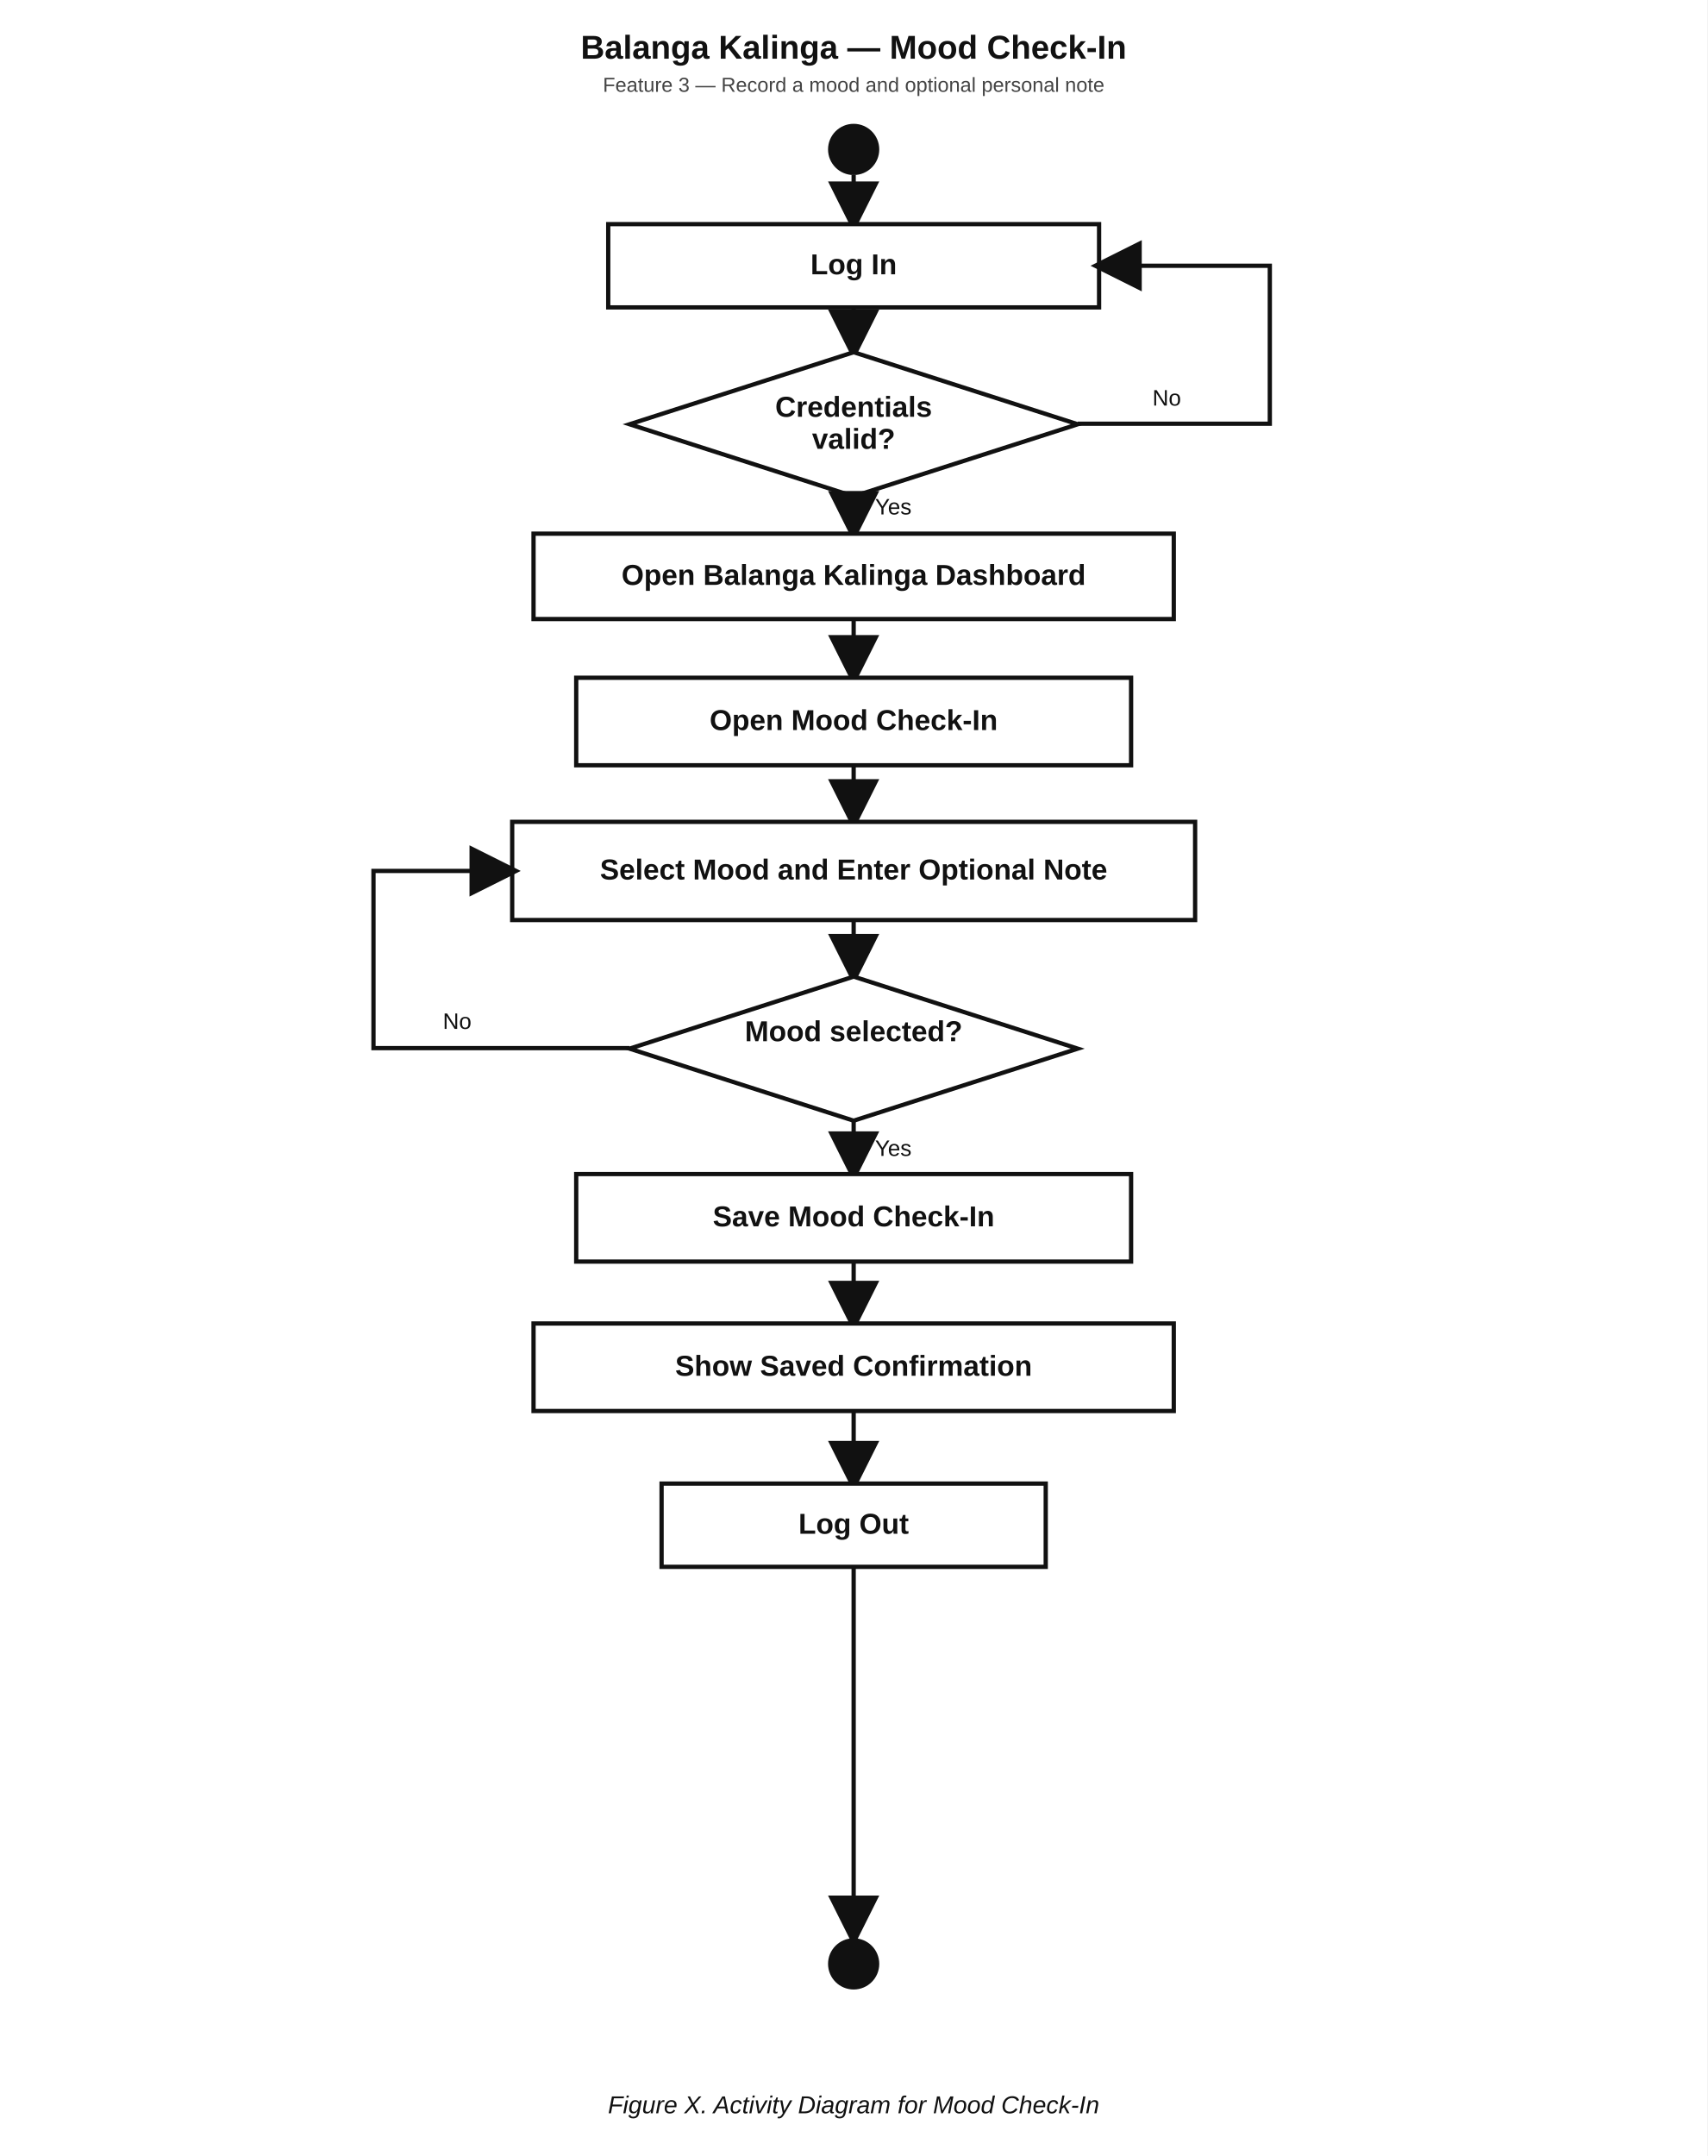
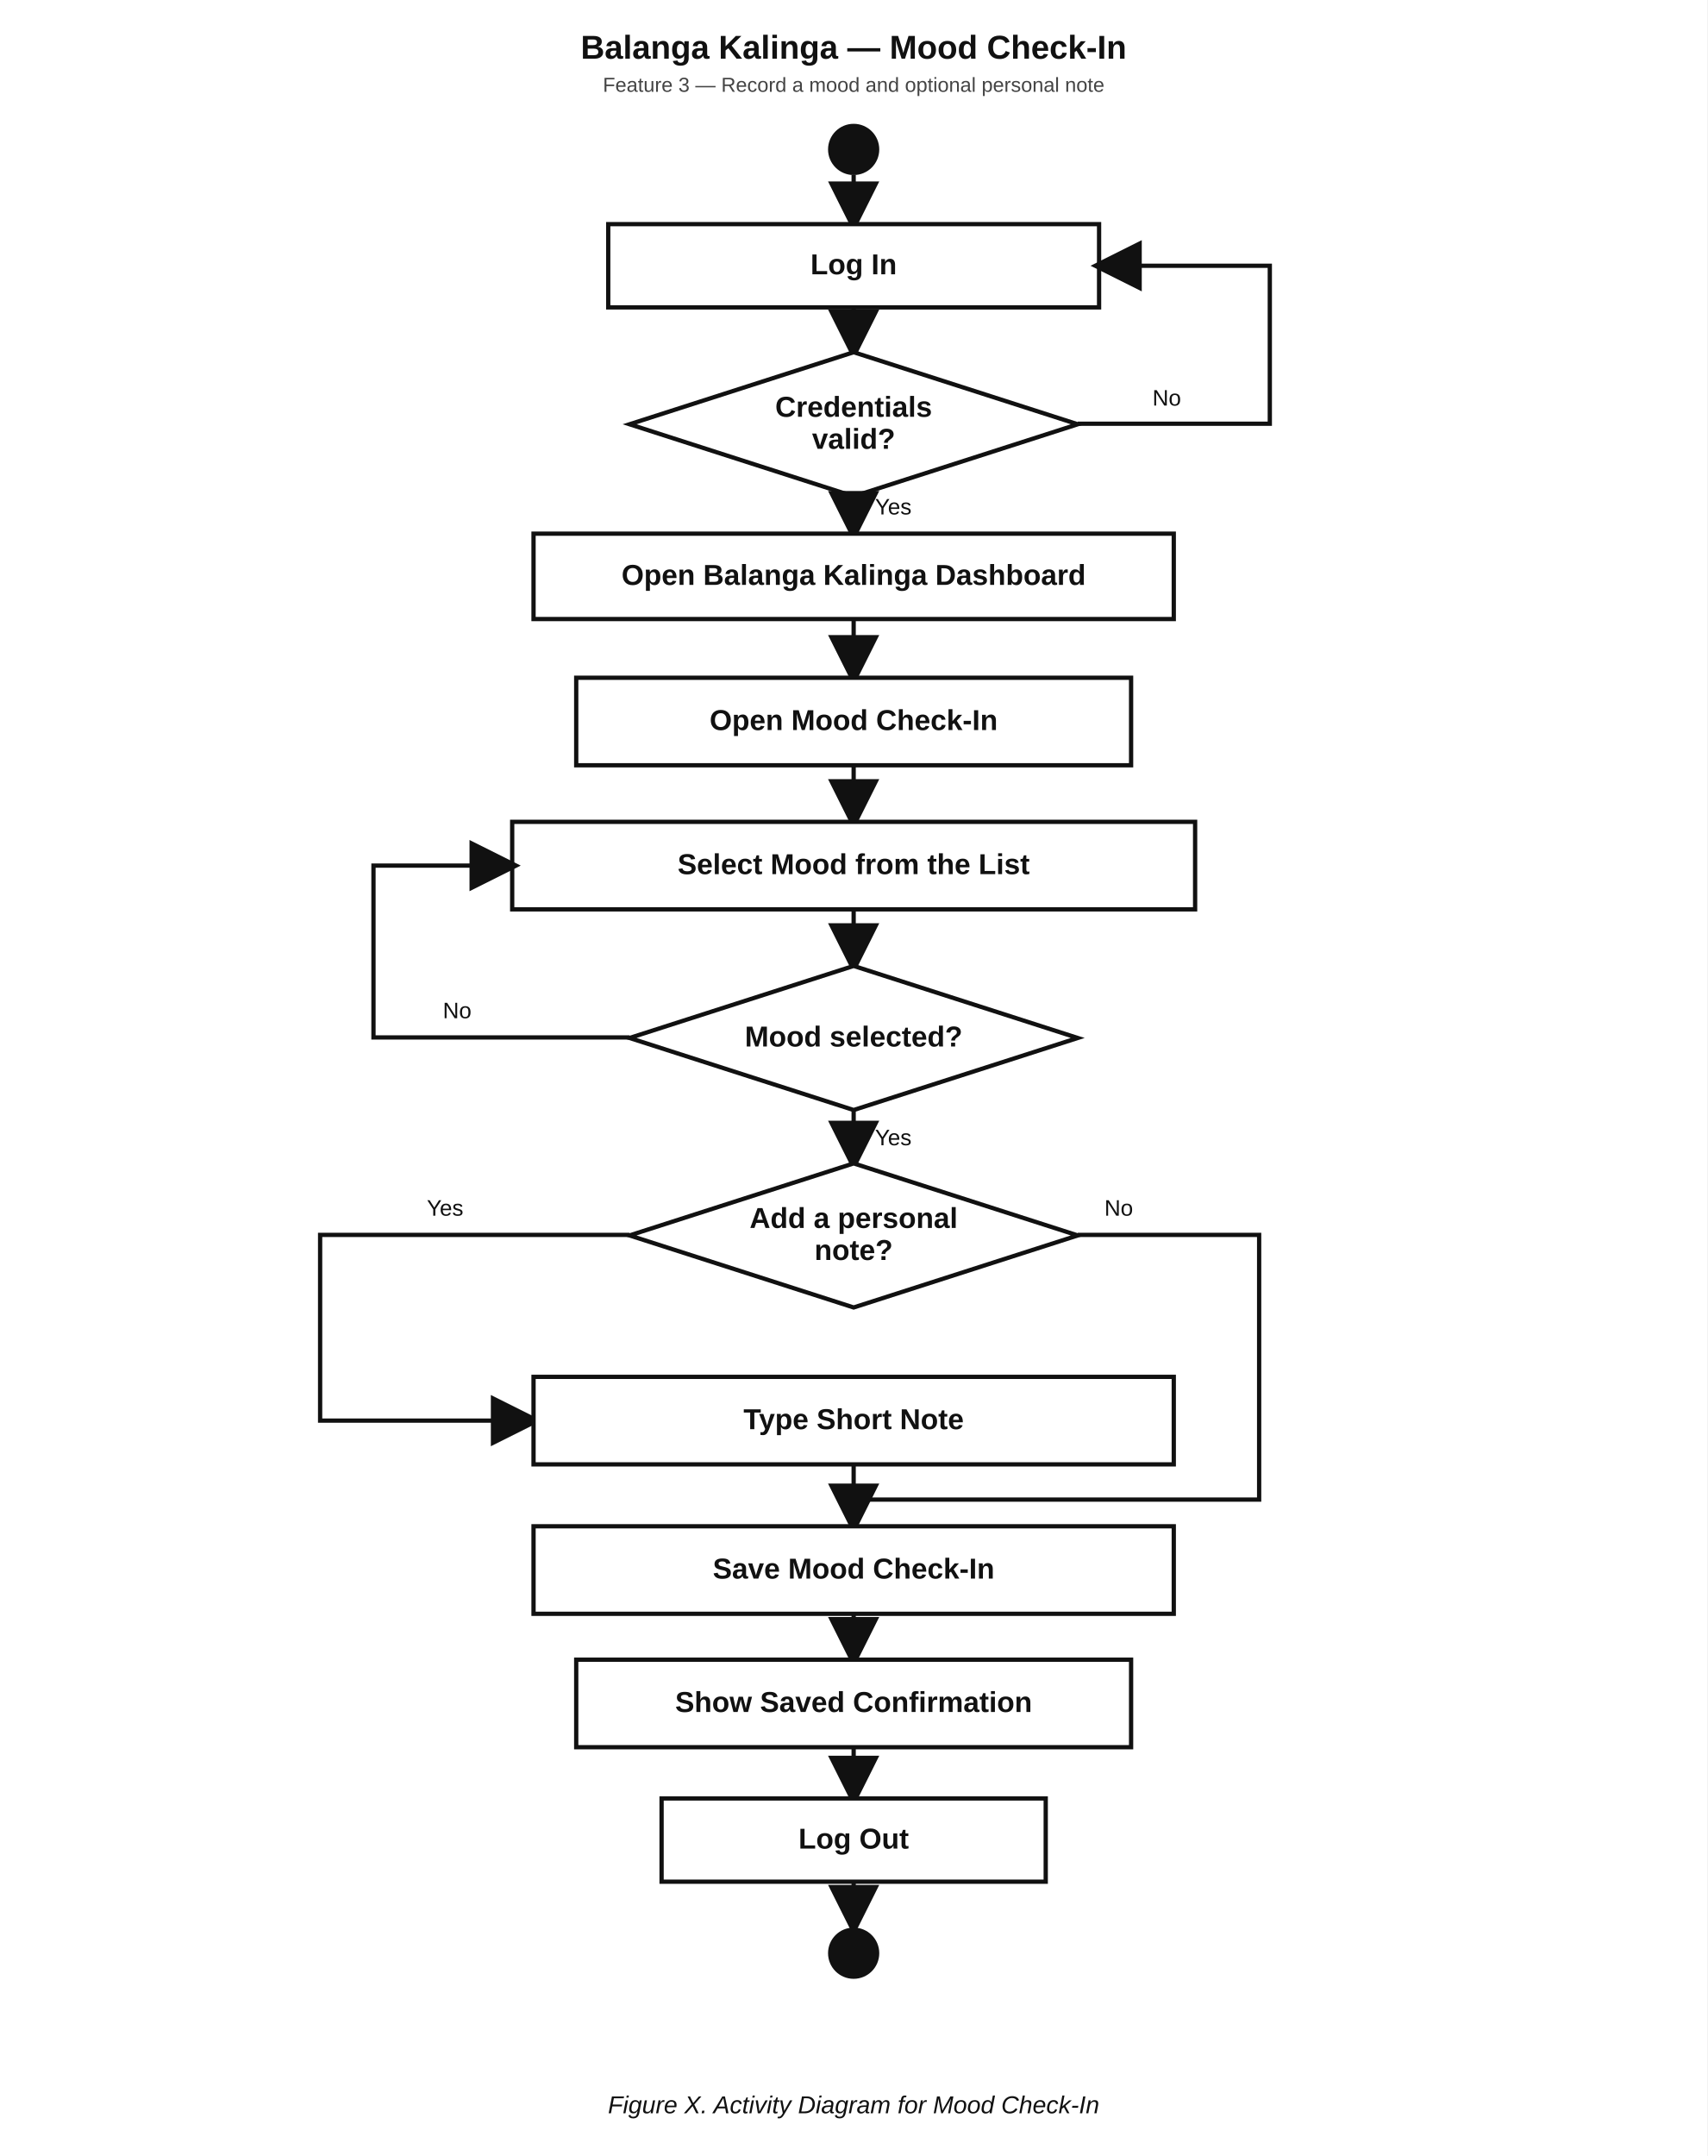
<svg xmlns="http://www.w3.org/2000/svg" width="1600" height="2020" viewBox="0 0 1600 2020" role="img" aria-labelledby="title desc">
  <defs>
    <marker id="arrow" markerWidth="12" markerHeight="12" refX="10" refY="6" orient="auto" markerUnits="strokeWidth">
      <path d="M0,0 L12,6 L0,12 z" fill="#111" />
    </marker>
    <style>
      .shape{fill:#fff;stroke:#111;stroke-width:4}.arrow{fill:none;stroke:#111;stroke-width:4;marker-end:url(#arrow)}.line{fill:none;stroke:#111;stroke-width:4}
      .title{font:bold 31px Arial,sans-serif;fill:#111;text-anchor:middle}.subtitle{font:19px Arial,sans-serif;fill:#444;text-anchor:middle}
      .label{font:bold 27px Arial,sans-serif;fill:#111;text-anchor:middle}.small{font:22px Arial,sans-serif;fill:#111;text-anchor:middle}.note{font:21px Arial,sans-serif;fill:#111}.caption{font:italic 23px Arial,sans-serif;fill:#111;text-anchor:middle}
    </style>
  </defs>
  <rect width="1600" height="2020" fill="#fff" />
  <text x="800" y="55" class="title">Balanga Kalinga — Mood Check-In</text>
  <text x="800" y="86" class="subtitle">Feature 3 — Record a mood and optional personal note</text>
  <circle cx="800" cy="140" r="24" fill="#111" />
  <path d="M800 164 V210" class="arrow" />
  <rect x="570" y="210" width="460" height="78" class="shape" />
  <text x="800" y="257" class="label">Log In</text>
  <path d="M800 288 V330" class="arrow" />
  <path d="M800 330 L1010 397.5 L800 465 L590 397.5 Z" class="shape" />
  <text x="800" y="390.5" class="label">Credentials</text>
  <text x="800" y="420.5" class="label">valid?</text>
  <path d="M1010 397 H1190 V249 H1030" class="arrow" />
  <text x="1080" y="380" class="note">No</text>
  <path d="M800 465 V500" class="arrow" />
  <text x="820" y="482" class="note">Yes</text>
  <rect x="500" y="500" width="600" height="80" class="shape" />
  <text x="800" y="548" class="label">Open Balanga Kalinga Dashboard</text>
  <path d="M800 580 V635" class="arrow" />
  <rect x="540" y="635" width="520" height="82" class="shape" />
  <text x="800" y="684" class="label">Open Mood Check-In</text>
  <path d="M800 717 V770" class="arrow" />
-   <rect x="480" y="770" width="640" height="92" class="shape" />
-   <text x="800" y="824" class="label">Select Mood and Enter Optional Note</text>
-   <path d="M800 862 V915" class="arrow" />
-   <path d="M800 915 L1010 982.5 L800 1050 L590 982.5 Z" class="shape" />
-   <text x="800" y="975.5" class="label">Mood selected?</text>
-   <text x="800" y="1005.5" class="label" />
-   <path d="M590 982 H350 V816 H480" class="arrow" />
-   <text x="415" y="964" class="note">No</text>
-   <path d="M800 1050 V1100" class="arrow" />
-   <text x="820" y="1083" class="note">Yes</text>
-   <rect x="540" y="1100" width="520" height="82" class="shape" />
-   <text x="800" y="1149" class="label">Save Mood Check-In</text>
-   <path d="M800 1182 V1240" class="arrow" />
-   <rect x="500" y="1240" width="600" height="82" class="shape" />
-   <text x="800" y="1289" class="label">Show Saved Confirmation</text>
-   <path d="M800 1322 V1390" class="arrow" />
-   <rect x="620" y="1390" width="360" height="78" class="shape" />
-   <text x="800" y="1437" class="label">Log Out</text>
-   <path d="M800 1468 V1816" class="arrow" />
-   <circle cx="800" cy="1840" r="24" fill="#111" />
+   <rect x="480" y="770" width="640" height="82" class="shape" />
+   <text x="800" y="819" class="label">Select Mood from the List</text>
+   <path d="M800 852 V905" class="arrow" />
+   <path d="M800 905 L1010 972.5 L800 1040 L590 972.5 Z" class="shape" />
+   <text x="800" y="980.5" class="label">Mood selected?</text>
+   <path d="M590 972 H350 V811 H480" class="arrow" />
+   <text x="415" y="954" class="note">No</text>
+   <path d="M800 1040 V1090" class="arrow" />
+   <text x="820" y="1073" class="note">Yes</text>
+   <path d="M800 1090 L1010 1157.5 L800 1225 L590 1157.5 Z" class="shape" />
+   <text x="800" y="1150.5" class="label">Add a personal</text>
+   <text x="800" y="1180.5" class="label">note?</text>
+   <path d="M590 1157 H300 V1331 H500" class="arrow" />
+   <text x="400" y="1139" class="note">Yes</text>
+   <rect x="500" y="1290" width="600" height="82" class="shape" />
+   <text x="800" y="1339" class="label">Type Short Note</text>
+   <path d="M1010 1157 H1180 V1405 H800" class="line" />
+   <text x="1035" y="1139" class="note">No</text>
+   <path d="M800 1372 V1430" class="arrow" />
+   <rect x="500" y="1430" width="600" height="82" class="shape" />
+   <text x="800" y="1479" class="label">Save Mood Check-In</text>
+   <path d="M800 1512 V1555" class="arrow" />
+   <rect x="540" y="1555" width="520" height="82" class="shape" />
+   <text x="800" y="1604" class="label">Show Saved Confirmation</text>
+   <path d="M800 1637 V1685" class="arrow" />
+   <rect x="620" y="1685" width="360" height="78" class="shape" />
+   <text x="800" y="1732" class="label">Log Out</text>
+   <path d="M800 1763 V1806" class="arrow" />
+   <circle cx="800" cy="1830" r="24" fill="#111" />
  <text x="800" y="1980" class="caption">Figure X. Activity Diagram for Mood Check-In</text>
</svg>
